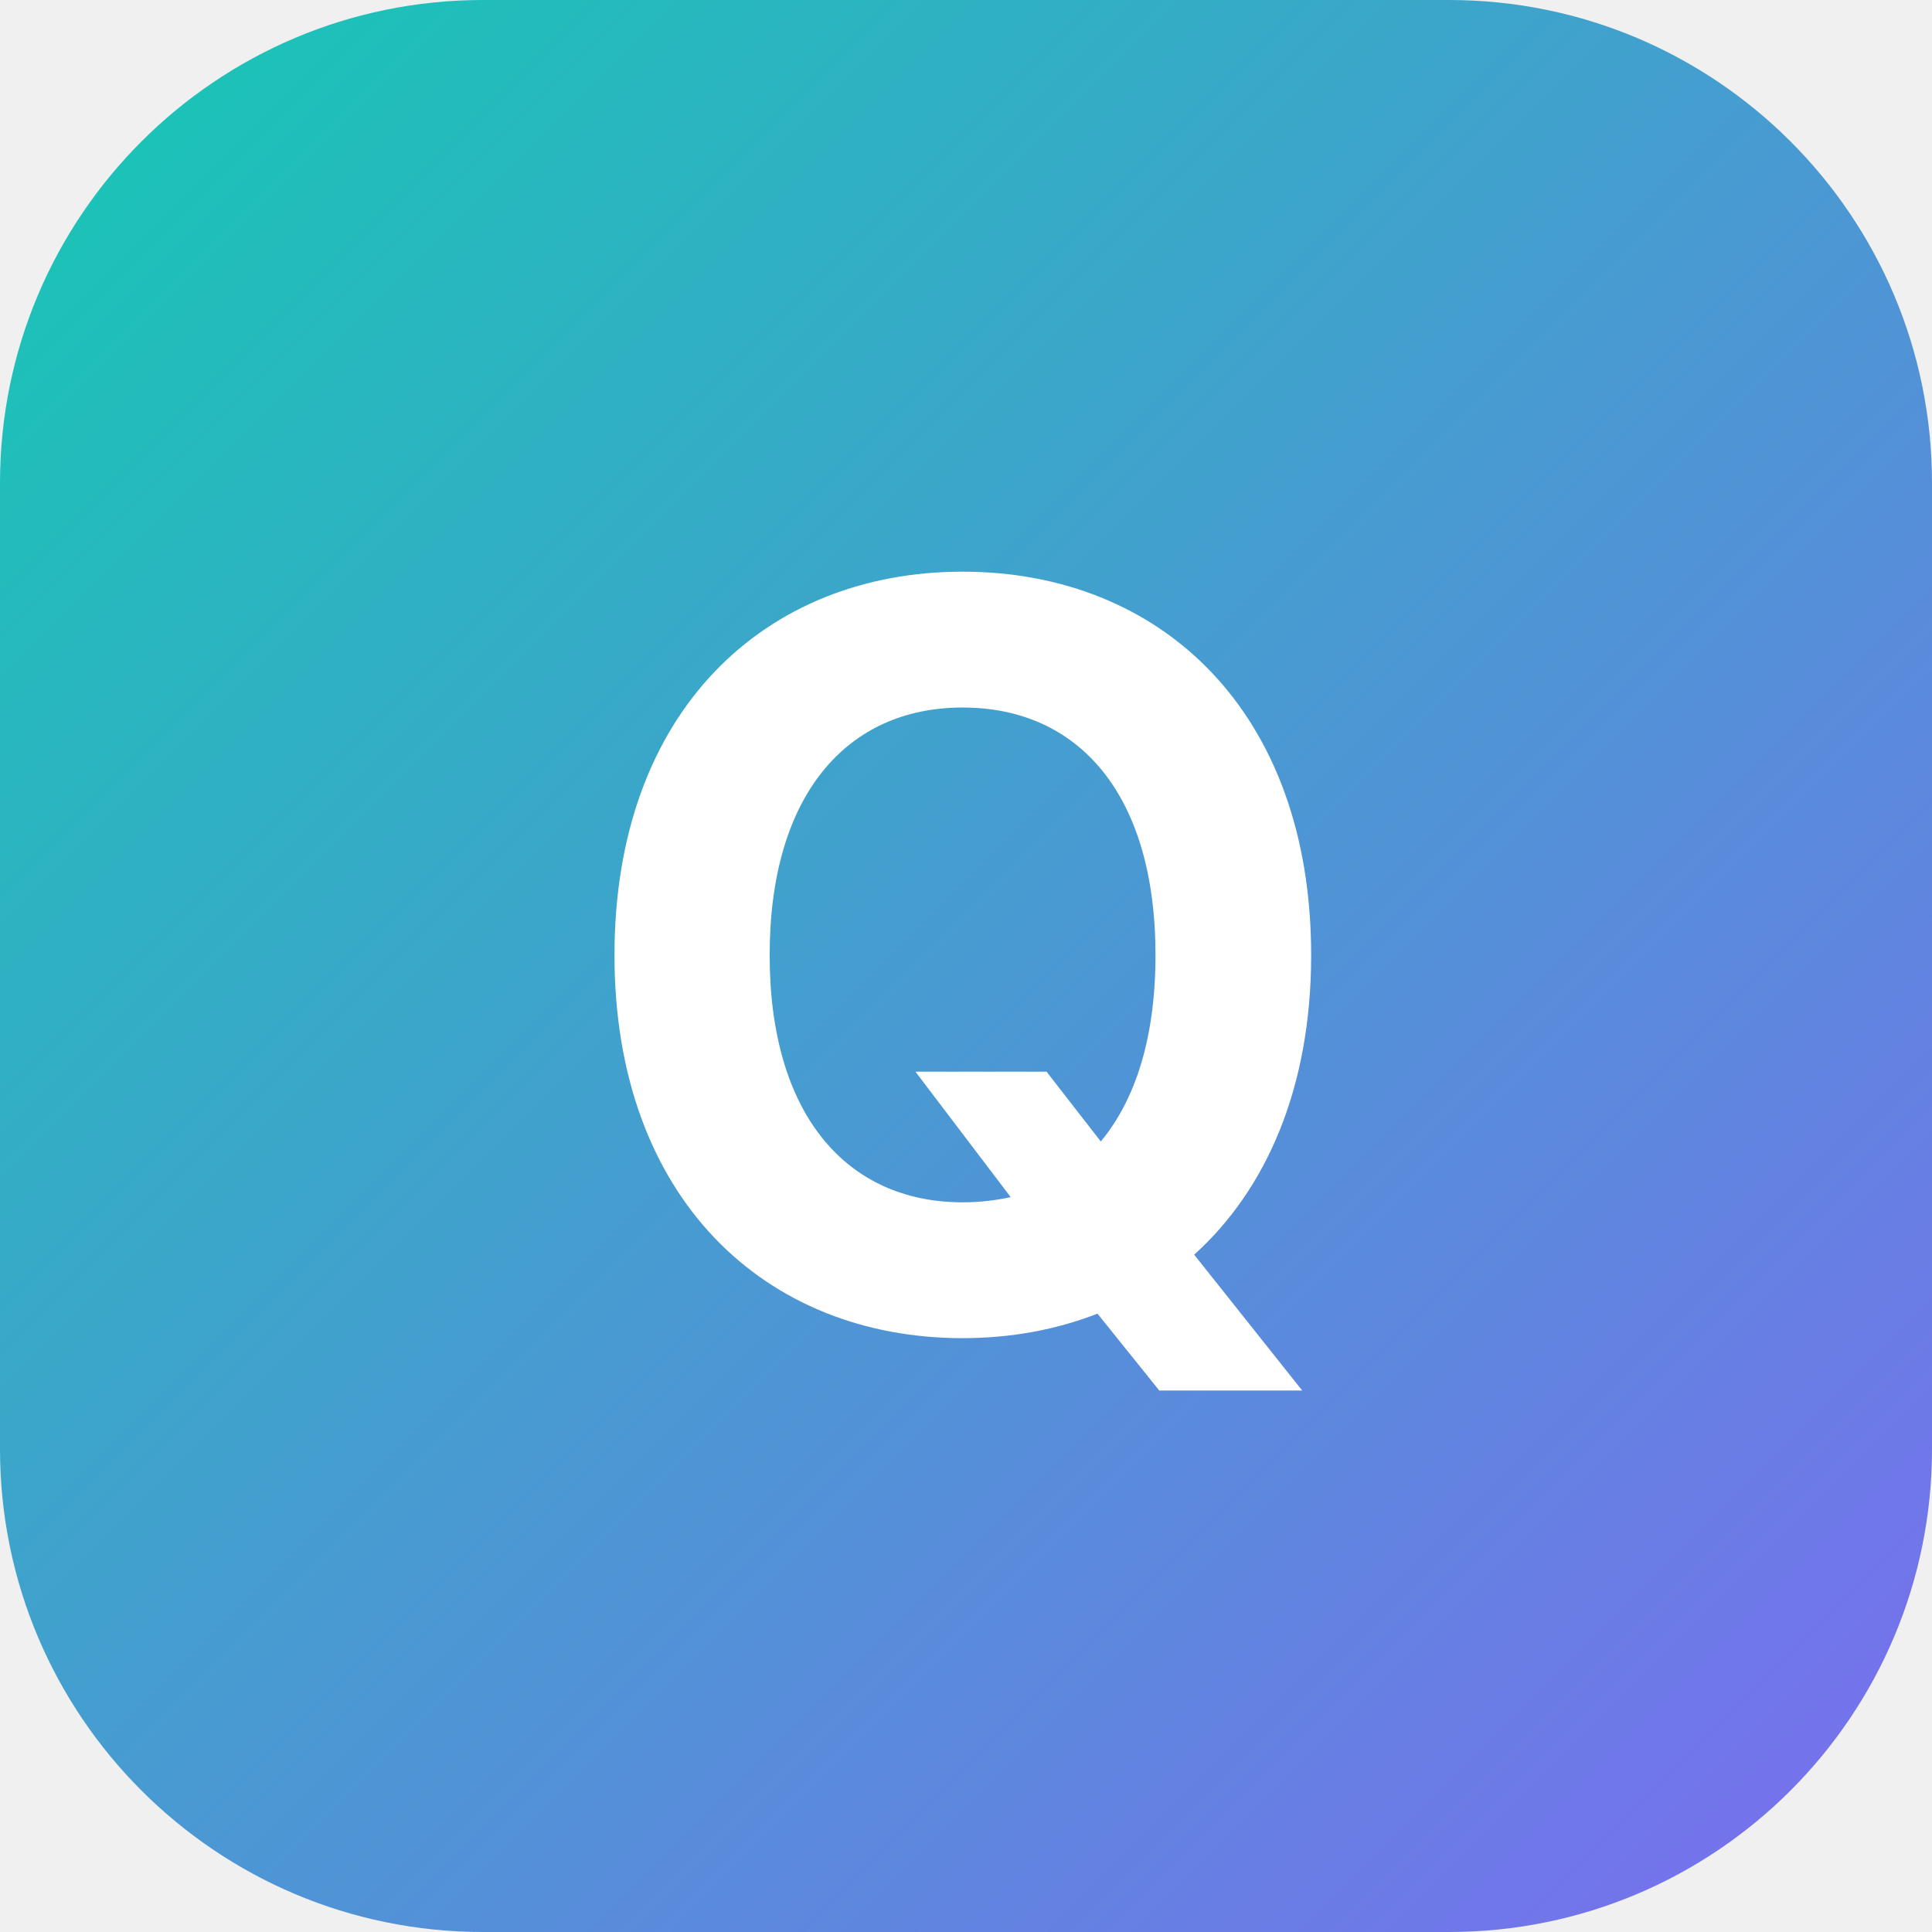
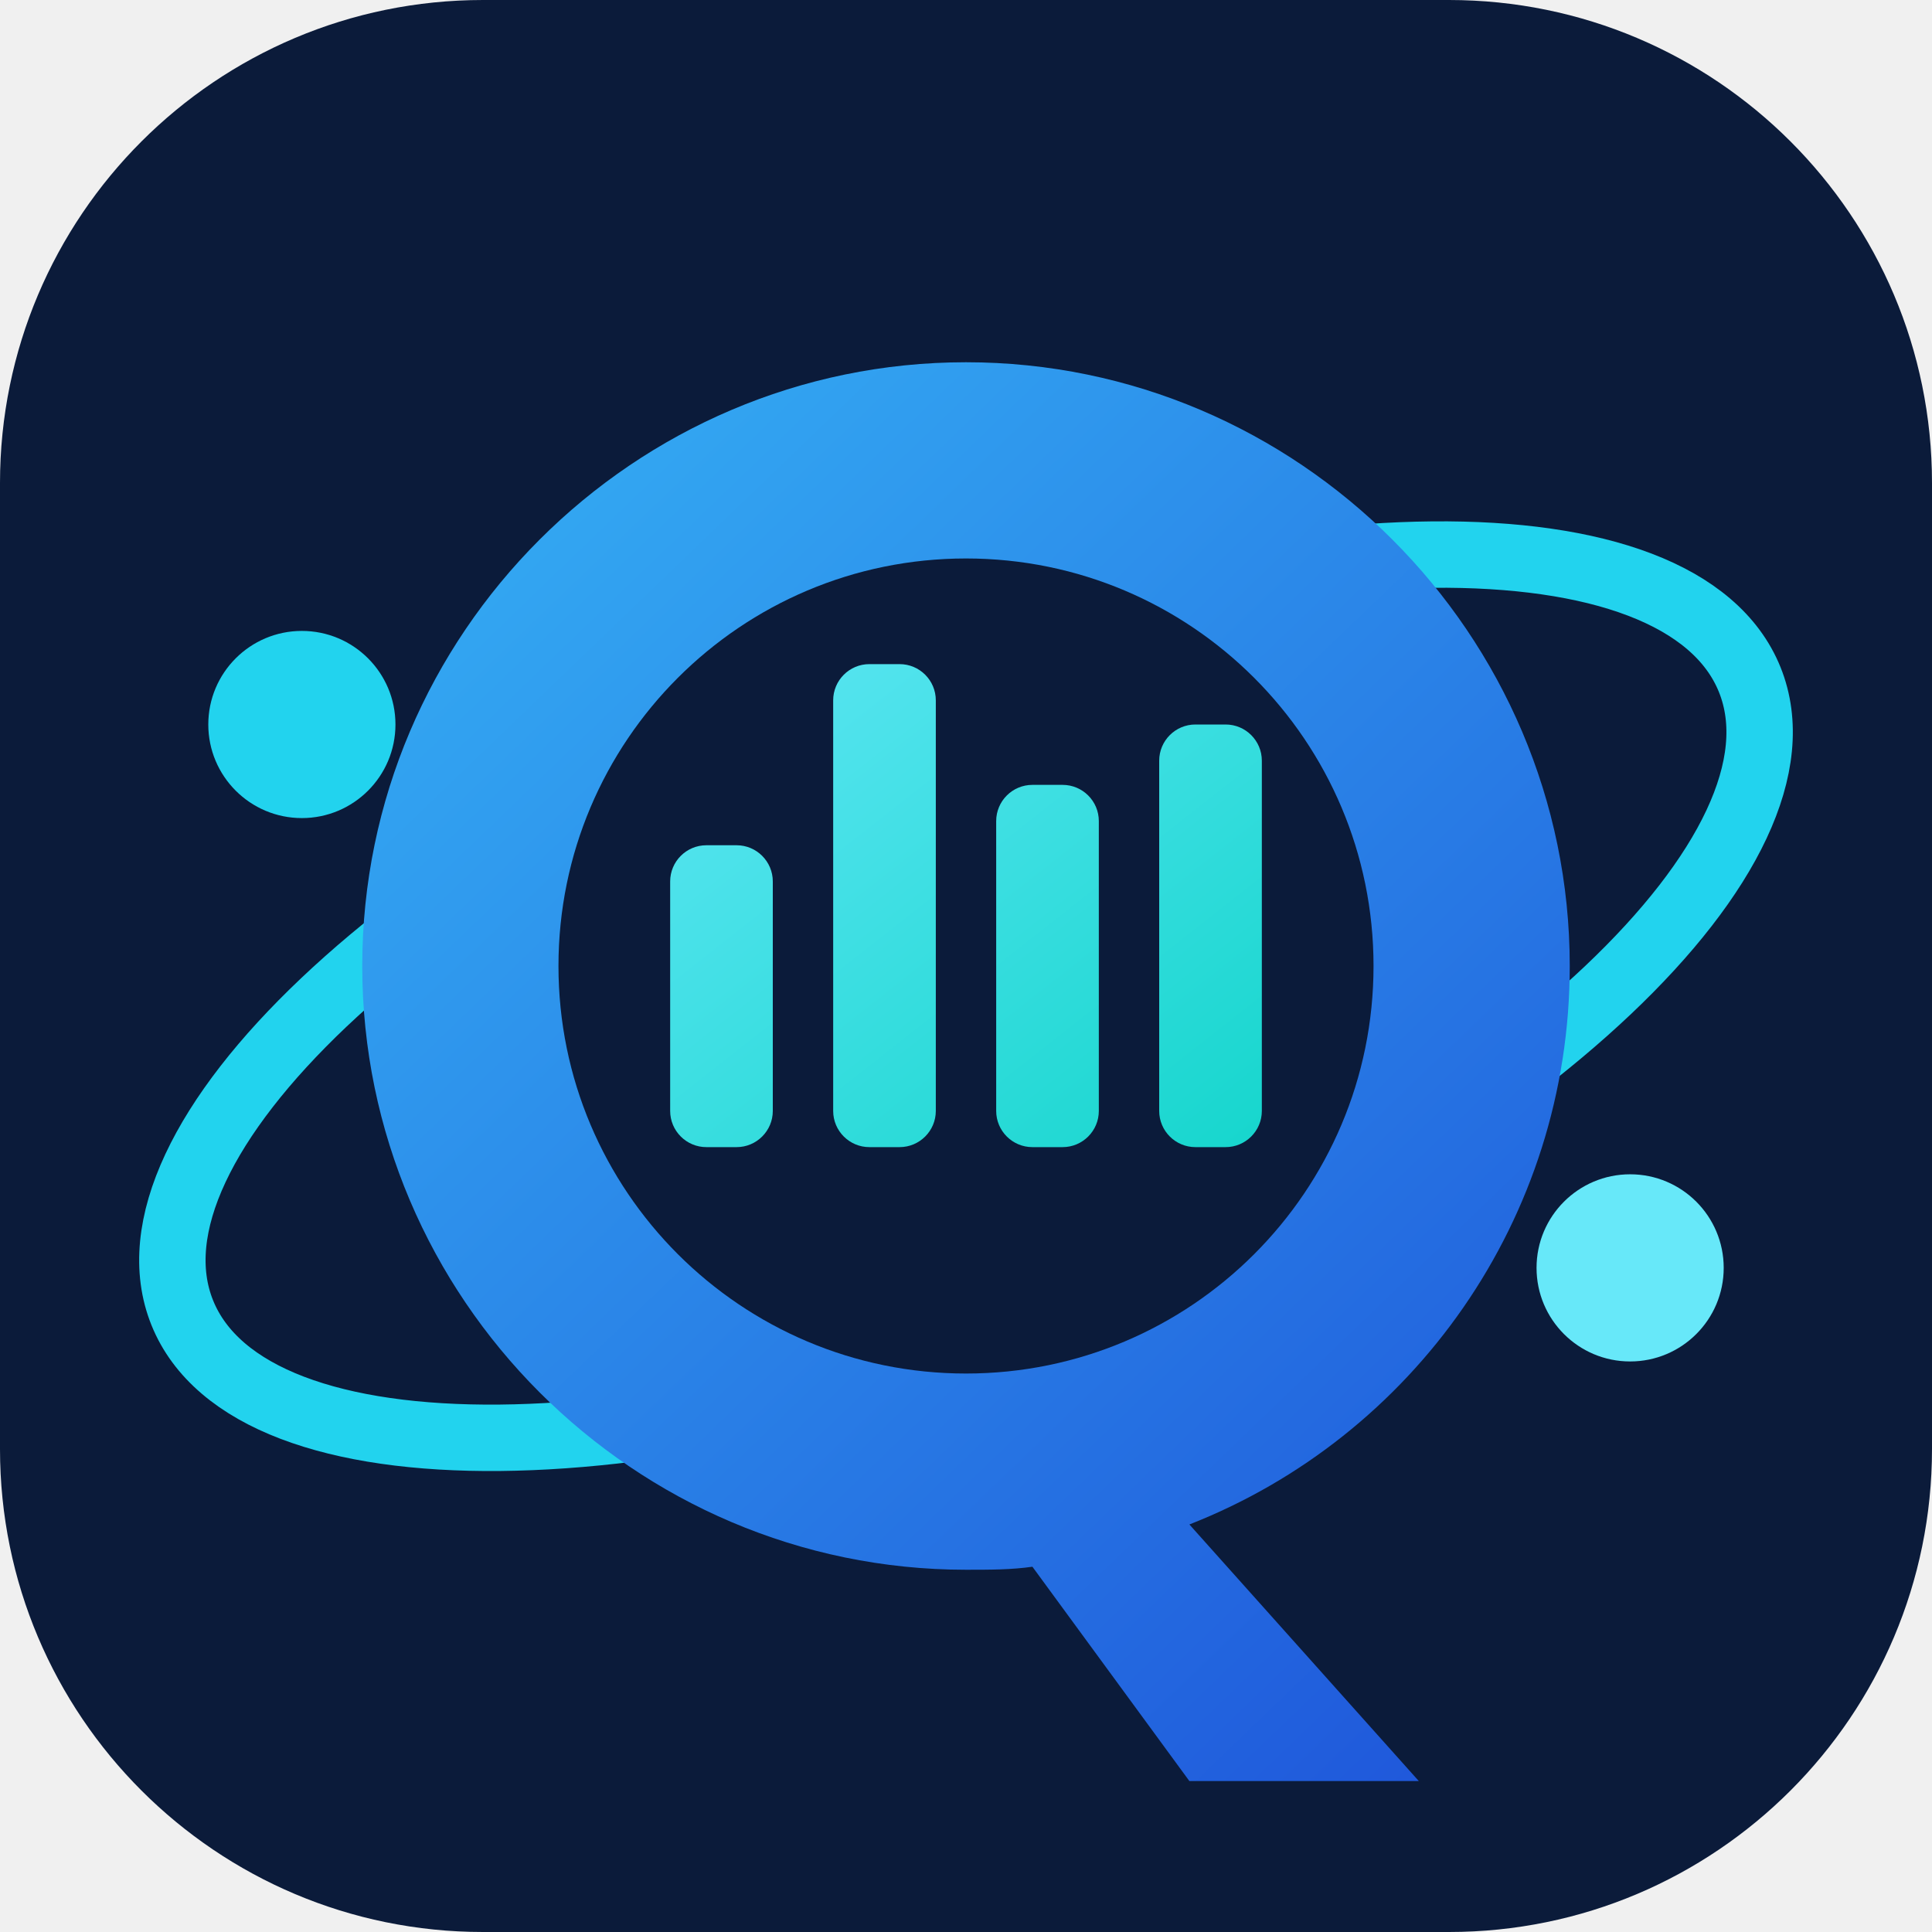
<svg xmlns="http://www.w3.org/2000/svg" viewBox="0 0 64 64">
  <defs>
-     <linearGradient id="g" x1="0" y1="0" x2="1" y2="1">
-       <stop offset="0%" stop-color="#14C9B3" />
-       <stop offset="100%" stop-color="#7C6CF0" />
+     <linearGradient id="qRing" x1="8" y1="6" x2="58" y2="58" gradientUnits="userSpaceOnUse">
+       <stop stop-color="#38BDF8" />
+       <stop offset="1" stop-color="#1D4ED8" />
+     </linearGradient>
+     <linearGradient id="qBars" x1="22" y1="18" x2="44" y2="46" gradientUnits="userSpaceOnUse">
+       <stop stop-color="#67E8F9" />
+       <stop offset="1" stop-color="#00D1C1" />
    </linearGradient>
  </defs>
-   <rect width="64" height="64" rx="16" fill="url(#g)" />
-   <text x="32" y="44" text-anchor="middle" font-family="Inter, Arial, sans-serif" font-size="34" font-weight="700" fill="#fff">Q</text>
+   <rect width="64" height="64" rx="16" fill="#0B1B3A" />
+   <ellipse cx="32" cy="33" rx="28" ry="11" transform="rotate(-22 32 33)" stroke="#22D3EE" stroke-width="2.2" fill="none" />
+   <circle cx="10" cy="24" r="3.1" fill="#22D3EE" />
+   <circle cx="54" cy="42" r="3.1" fill="#67E8F9" />
+   <path d="M32 12c11 0 20 9 20 20 0 8.4-5.2 15.6-12.6 18.5L47 59H39.4l-5.2-7.1C33.5 52 32.8 52 32 52 21 52 12 43 12 32S21 12 32 12Z" fill="url(#qRing)" />
+   <circle cx="32" cy="32" r="13.5" fill="#0B1B3A" />
+   <rect x="22.2" y="28" width="3.4" height="10" rx="1.2" fill="url(#qBars)" />
+   <rect x="27.6" y="22" width="3.4" height="16" rx="1.2" fill="url(#qBars)" />
+   <rect x="33" y="26" width="3.4" height="12" rx="1.2" fill="url(#qBars)" />
+   <rect x="38.4" y="24" width="3.4" height="14" rx="1.2" fill="url(#qBars)" />
</svg>
